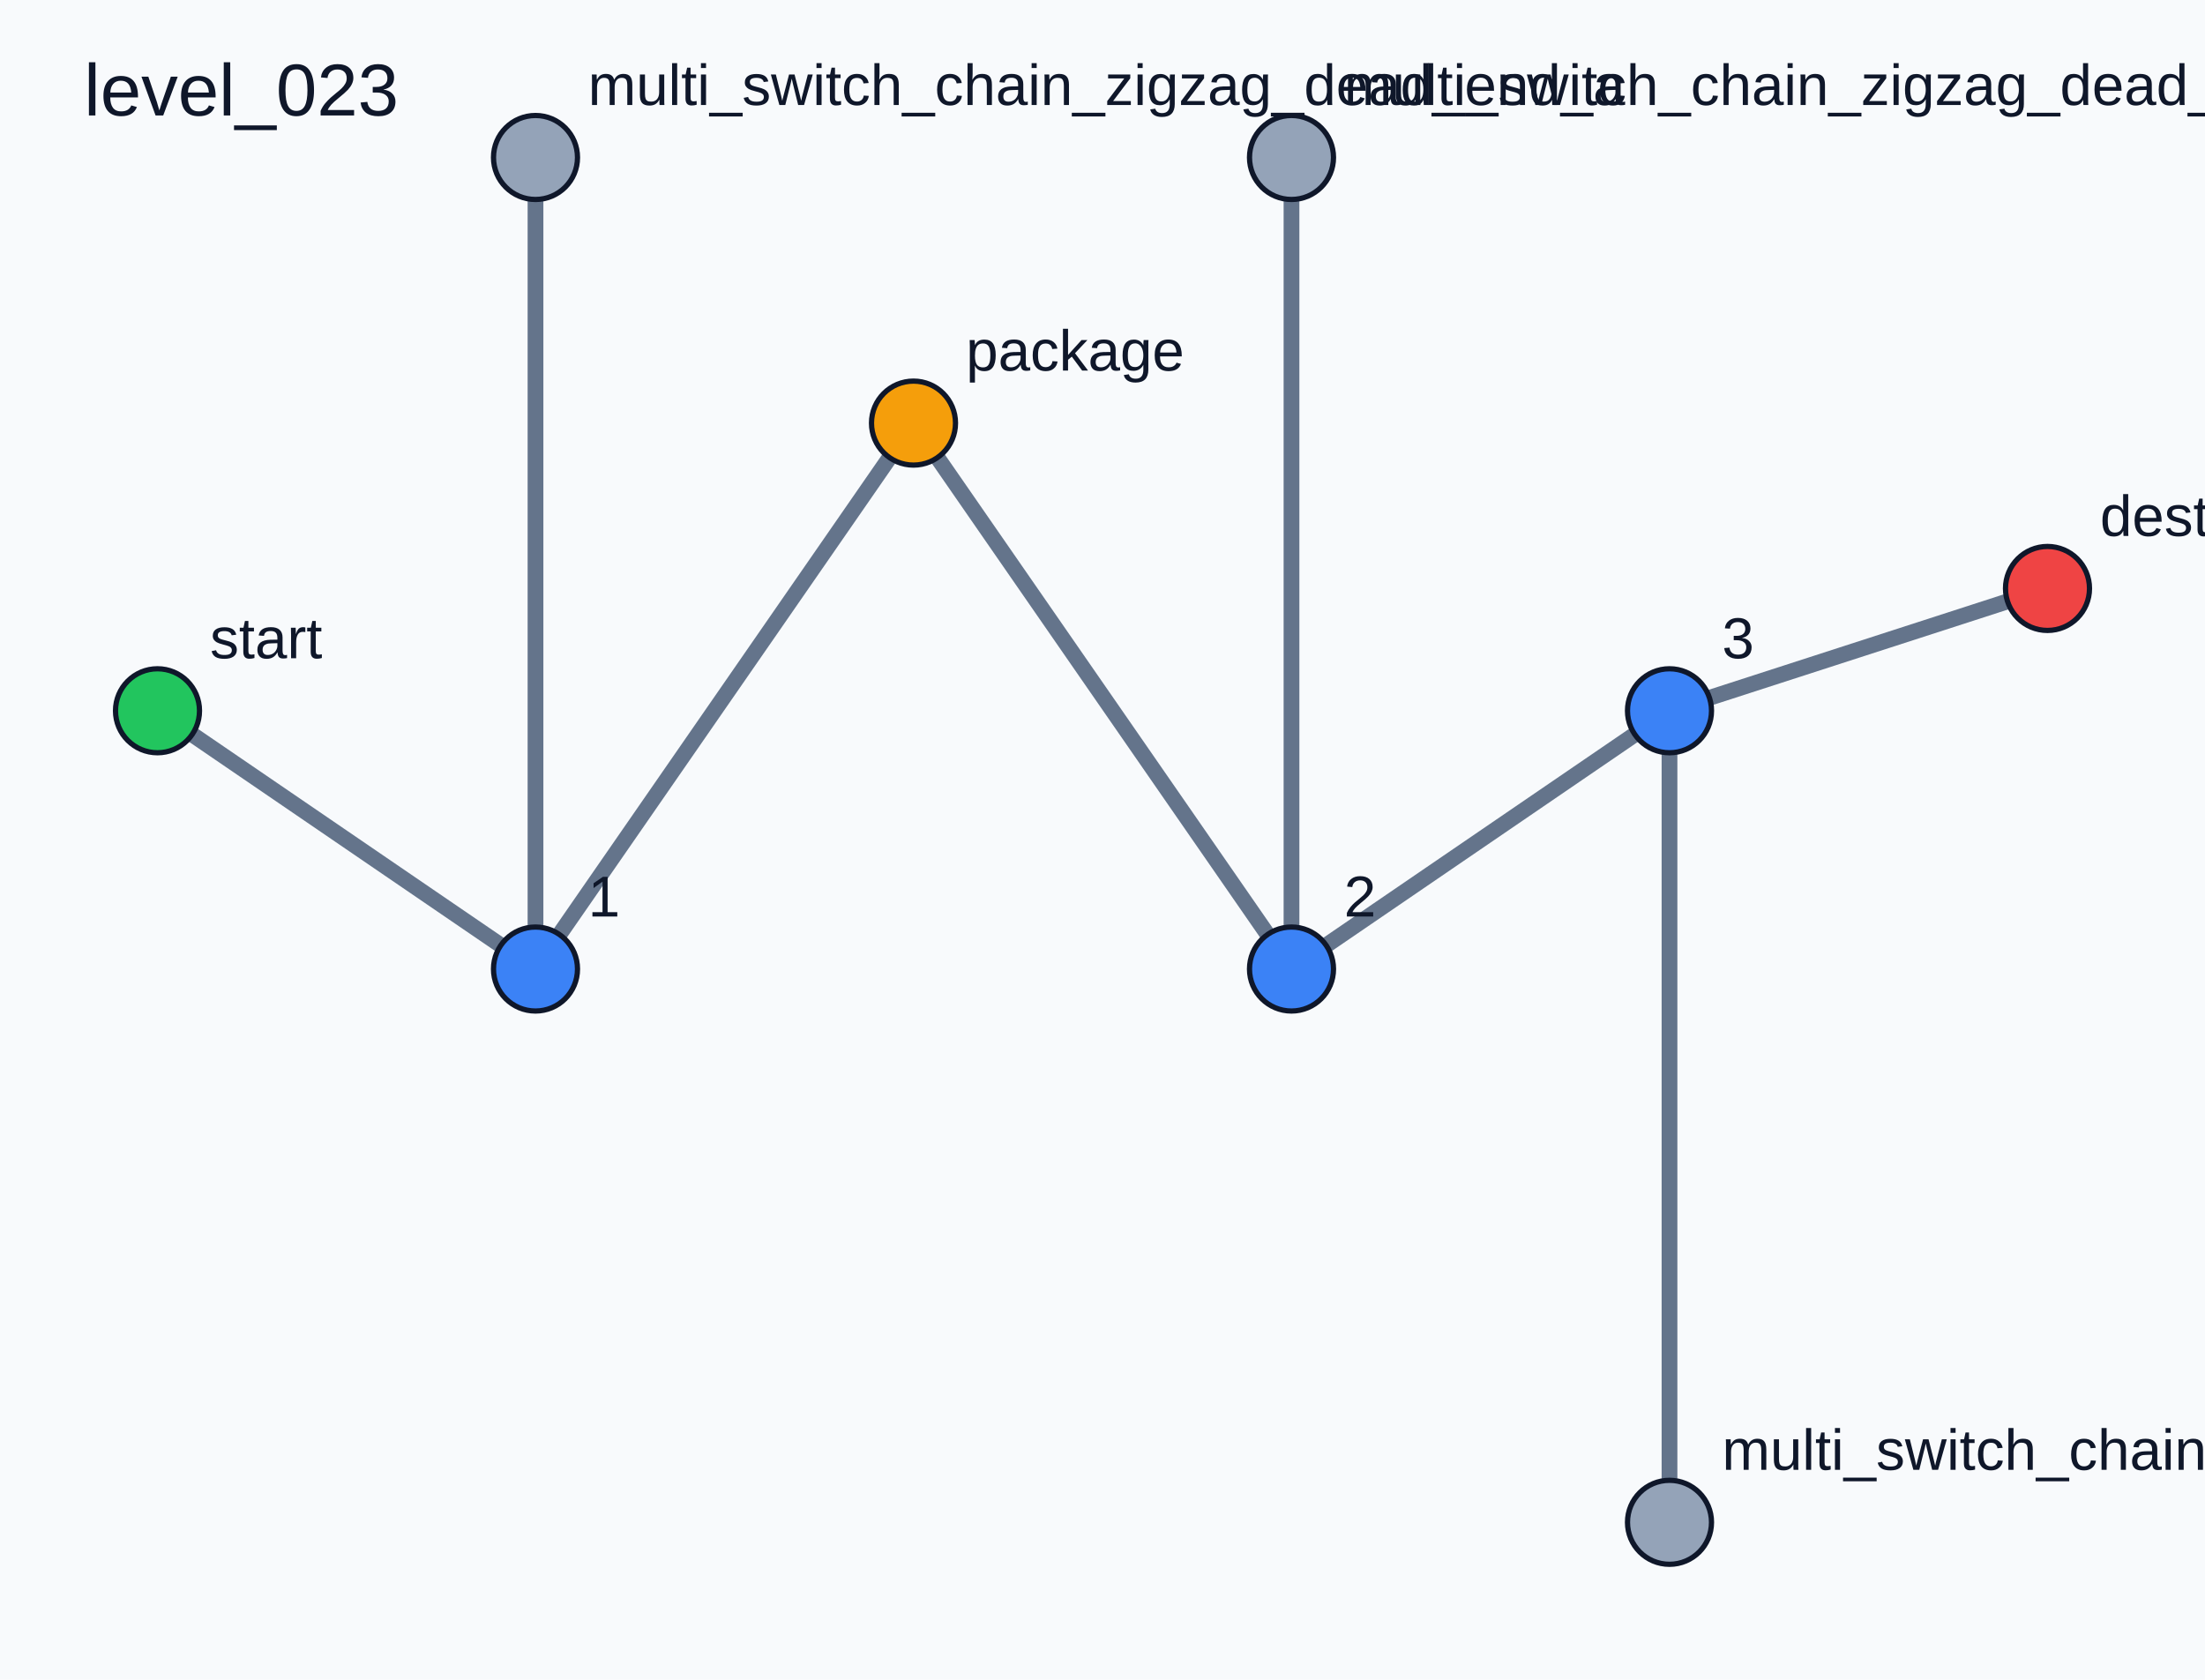
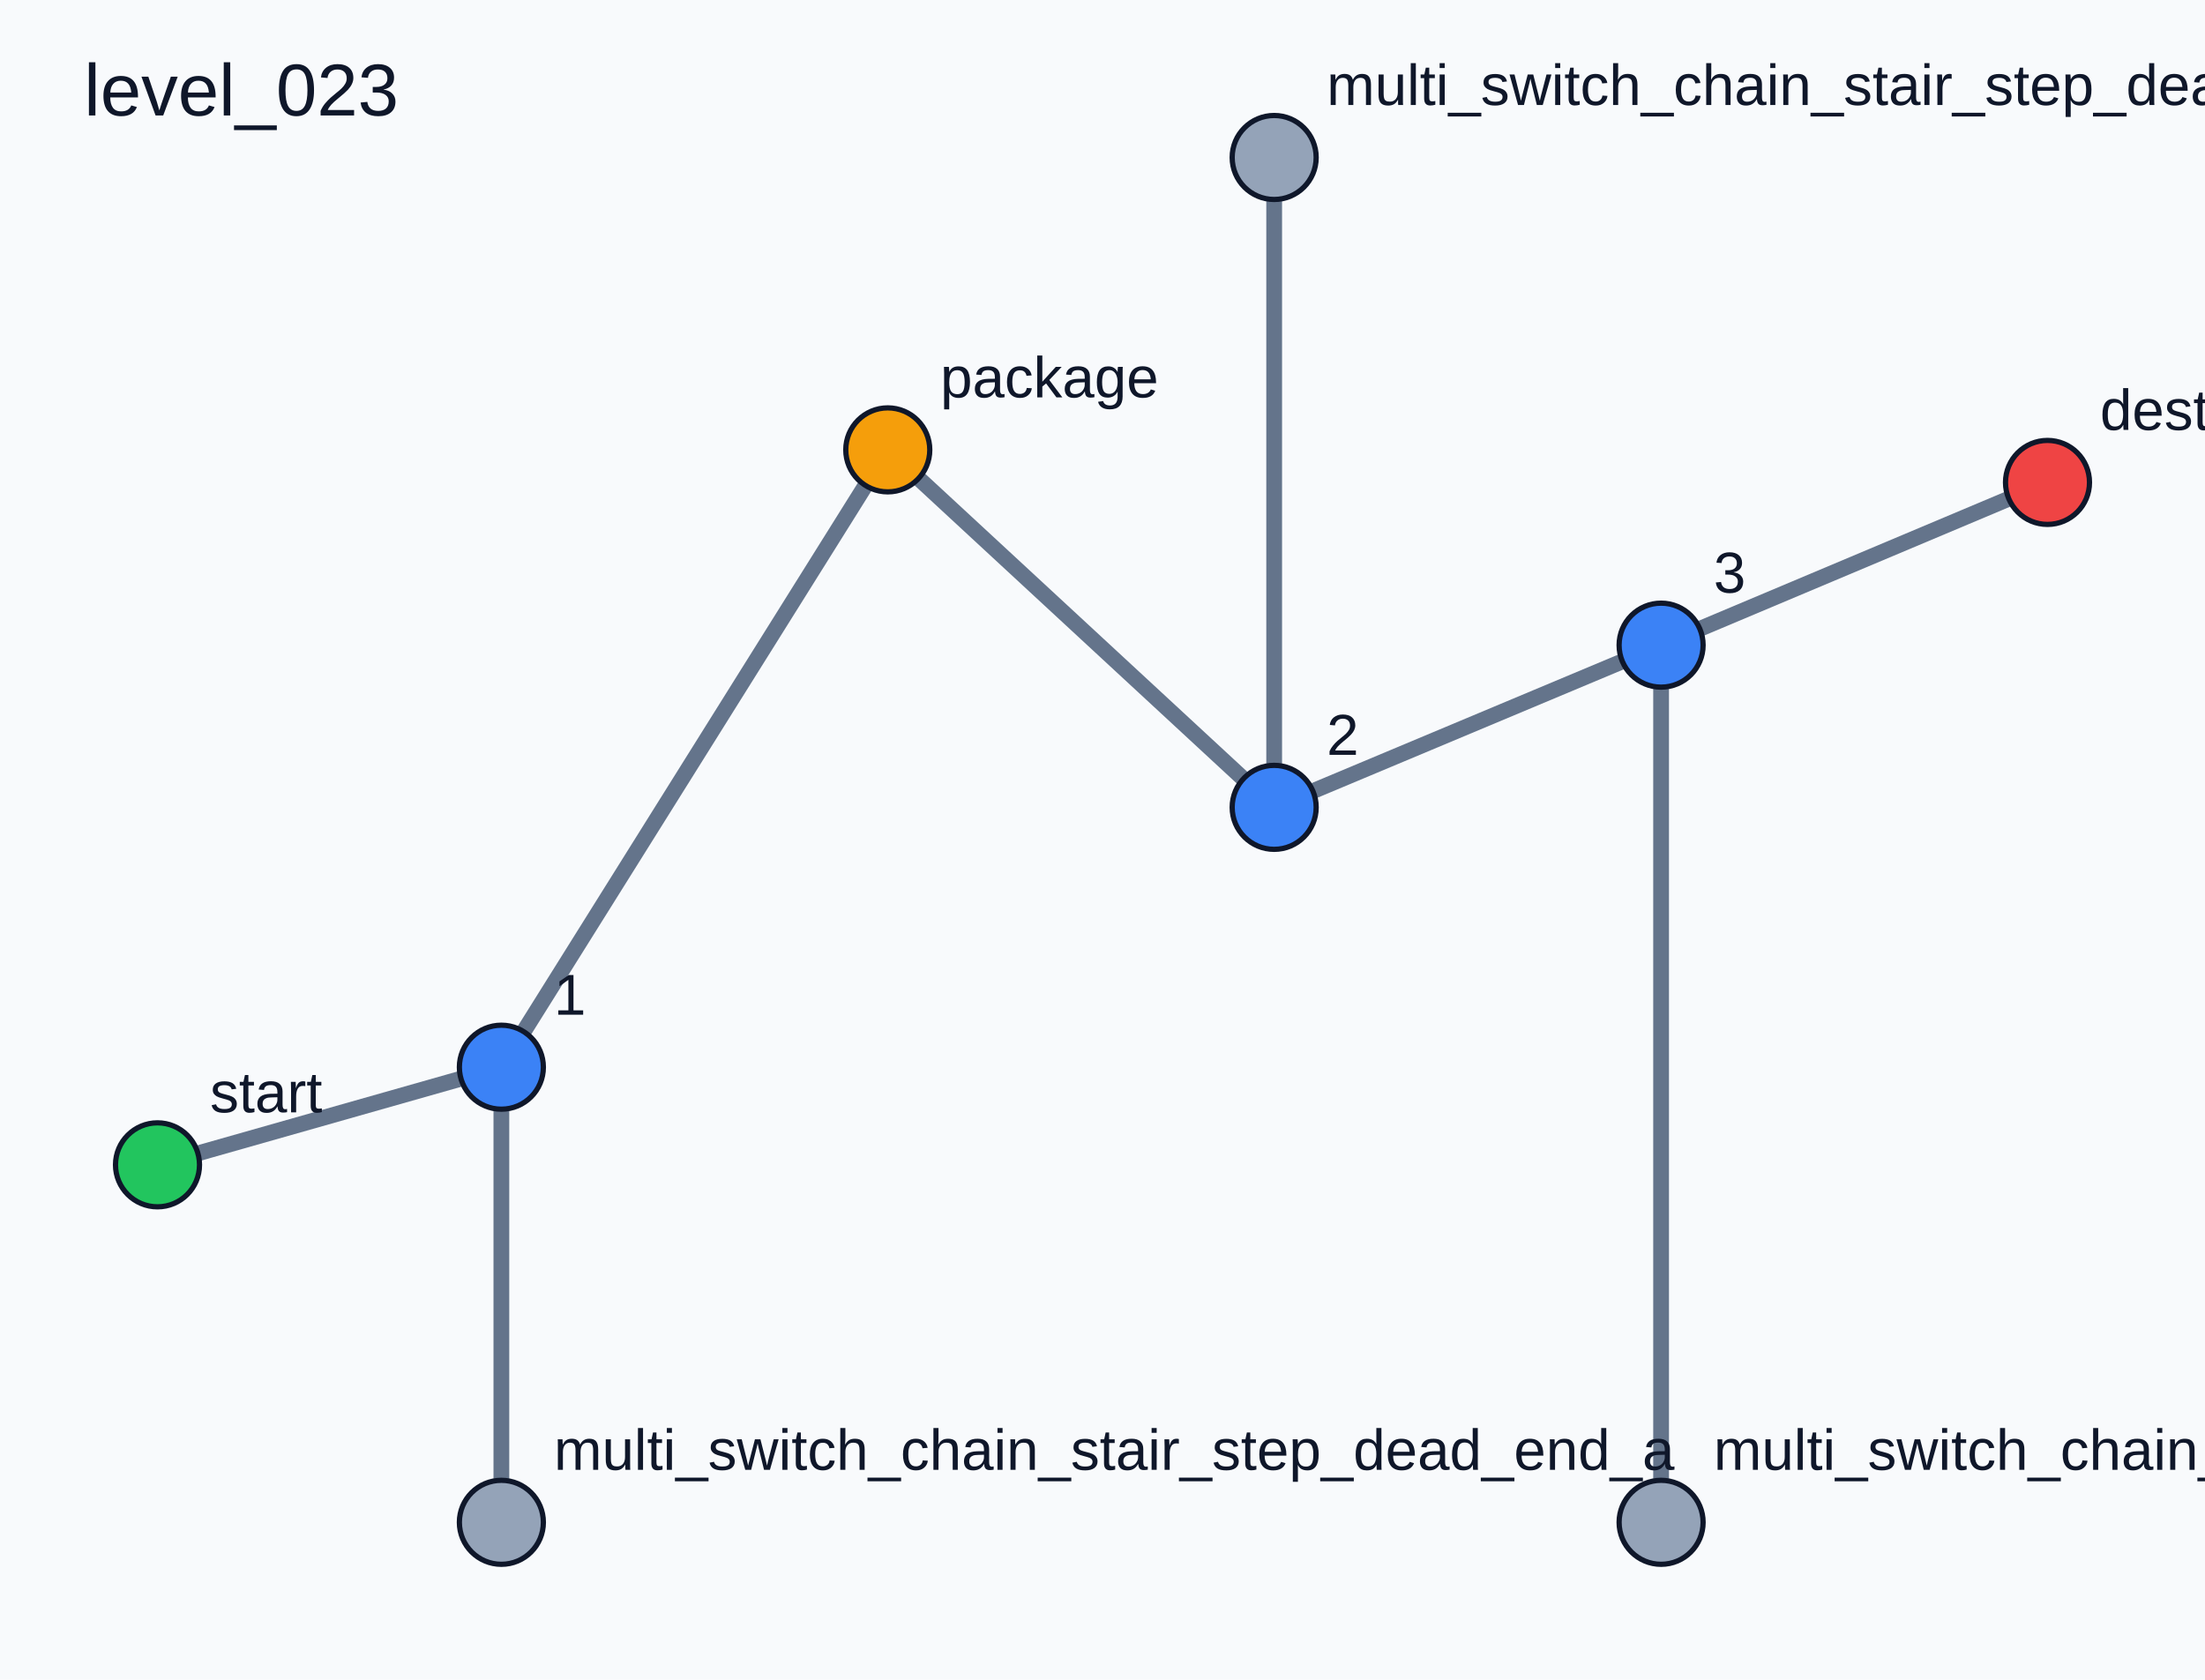
<svg xmlns="http://www.w3.org/2000/svg" width="420" height="320" viewBox="0 0 420 320">
  <rect width="100%" height="100%" fill="#f8fafc" />
  <text x="16" y="22" font-family="Arial" font-size="14" fill="#0f172a">level_023</text>
-   <line x1="30.0" y1="135.4" x2="102.0" y2="184.6" stroke="#64748b" stroke-width="3" />
-   <line x1="102.0" y1="184.6" x2="102.0" y2="30.0" stroke="#64748b" stroke-width="3" />
-   <line x1="102.0" y1="184.6" x2="174.0" y2="80.6" stroke="#64748b" stroke-width="3" />
-   <line x1="174.0" y1="80.6" x2="246.0" y2="184.6" stroke="#64748b" stroke-width="3" />
-   <line x1="246.0" y1="184.6" x2="246.0" y2="30.0" stroke="#64748b" stroke-width="3" />
-   <line x1="246.0" y1="184.6" x2="318.0" y2="135.4" stroke="#64748b" stroke-width="3" />
-   <line x1="318.0" y1="135.4" x2="318.0" y2="290.0" stroke="#64748b" stroke-width="3" />
-   <line x1="318.0" y1="135.4" x2="390.0" y2="112.1" stroke="#64748b" stroke-width="3" />
-   <circle cx="30.0" cy="135.4" r="8" fill="#22c55e" stroke="#0f172a" stroke-width="1" />
-   <text x="40.0" y="125.4" font-family="Arial" font-size="11" fill="#0f172a">start</text>
-   <circle cx="102.0" cy="184.6" r="8" fill="#3b82f6" stroke="#0f172a" stroke-width="1" />
-   <text x="112.0" y="174.6" font-family="Arial" font-size="11" fill="#0f172a">1</text>
-   <circle cx="174.0" cy="80.6" r="8" fill="#f59e0b" stroke="#0f172a" stroke-width="1" />
-   <text x="184.0" y="70.6" font-family="Arial" font-size="11" fill="#0f172a">package</text>
-   <circle cx="246.0" cy="184.6" r="8" fill="#3b82f6" stroke="#0f172a" stroke-width="1" />
-   <text x="256.0" y="174.6" font-family="Arial" font-size="11" fill="#0f172a">2</text>
-   <circle cx="318.0" cy="135.4" r="8" fill="#3b82f6" stroke="#0f172a" stroke-width="1" />
-   <text x="328.0" y="125.4" font-family="Arial" font-size="11" fill="#0f172a">3</text>
-   <circle cx="390.0" cy="112.1" r="8" fill="#ef4444" stroke="#0f172a" stroke-width="1" />
-   <text x="400.0" y="102.1" font-family="Arial" font-size="11" fill="#0f172a">destination</text>
-   <circle cx="102.0" cy="30.0" r="8" fill="#94a3b8" stroke="#0f172a" stroke-width="1" />
-   <text x="112.0" y="20.0" font-family="Arial" font-size="11" fill="#0f172a">multi_switch_chain_zigzag_dead_end_a</text>
-   <circle cx="246.0" cy="30.0" r="8" fill="#94a3b8" stroke="#0f172a" stroke-width="1" />
-   <text x="256.0" y="20.0" font-family="Arial" font-size="11" fill="#0f172a">multi_switch_chain_zigzag_dead_end_b</text>
-   <circle cx="318.0" cy="290.0" r="8" fill="#94a3b8" stroke="#0f172a" stroke-width="1" />
-   <text x="328.0" y="280.0" font-family="Arial" font-size="11" fill="#0f172a">multi_switch_chain_zigzag_dead_end_c</text>
+   <line x1="30.0" y1="221.9" x2="95.5" y2="203.3" stroke="#64748b" stroke-width="3" />
+   <line x1="95.5" y1="203.3" x2="95.5" y2="290.0" stroke="#64748b" stroke-width="3" />
+   <line x1="95.5" y1="203.3" x2="169.1" y2="85.7" stroke="#64748b" stroke-width="3" />
+   <line x1="169.1" y1="85.7" x2="242.7" y2="153.8" stroke="#64748b" stroke-width="3" />
+   <line x1="242.7" y1="153.8" x2="242.7" y2="30.0" stroke="#64748b" stroke-width="3" />
+   <line x1="242.7" y1="153.8" x2="316.4" y2="122.9" stroke="#64748b" stroke-width="3" />
+   <line x1="316.4" y1="122.9" x2="316.4" y2="290.0" stroke="#64748b" stroke-width="3" />
+   <line x1="316.4" y1="122.9" x2="390.0" y2="91.9" stroke="#64748b" stroke-width="3" />
+   <circle cx="30.0" cy="221.9" r="8" fill="#22c55e" stroke="#0f172a" stroke-width="1" />
+   <text x="40.0" y="211.9" font-family="Arial" font-size="11" fill="#0f172a">start</text>
+   <circle cx="95.5" cy="203.3" r="8" fill="#3b82f6" stroke="#0f172a" stroke-width="1" />
+   <text x="105.5" y="193.3" font-family="Arial" font-size="11" fill="#0f172a">1</text>
+   <circle cx="169.1" cy="85.7" r="8" fill="#f59e0b" stroke="#0f172a" stroke-width="1" />
+   <text x="179.1" y="75.7" font-family="Arial" font-size="11" fill="#0f172a">package</text>
+   <circle cx="242.7" cy="153.8" r="8" fill="#3b82f6" stroke="#0f172a" stroke-width="1" />
+   <text x="252.7" y="143.8" font-family="Arial" font-size="11" fill="#0f172a">2</text>
+   <circle cx="316.4" cy="122.9" r="8" fill="#3b82f6" stroke="#0f172a" stroke-width="1" />
+   <text x="326.4" y="112.9" font-family="Arial" font-size="11" fill="#0f172a">3</text>
+   <circle cx="390.0" cy="91.9" r="8" fill="#ef4444" stroke="#0f172a" stroke-width="1" />
+   <text x="400.0" y="81.9" font-family="Arial" font-size="11" fill="#0f172a">destination</text>
+   <circle cx="95.5" cy="290.0" r="8" fill="#94a3b8" stroke="#0f172a" stroke-width="1" />
+   <text x="105.5" y="280.0" font-family="Arial" font-size="11" fill="#0f172a">multi_switch_chain_stair_step_dead_end_a</text>
+   <circle cx="242.7" cy="30.0" r="8" fill="#94a3b8" stroke="#0f172a" stroke-width="1" />
+   <text x="252.7" y="20.0" font-family="Arial" font-size="11" fill="#0f172a">multi_switch_chain_stair_step_dead_end_b</text>
+   <circle cx="316.4" cy="290.0" r="8" fill="#94a3b8" stroke="#0f172a" stroke-width="1" />
+   <text x="326.4" y="280.0" font-family="Arial" font-size="11" fill="#0f172a">multi_switch_chain_stair_step_dead_end_c</text>
</svg>
